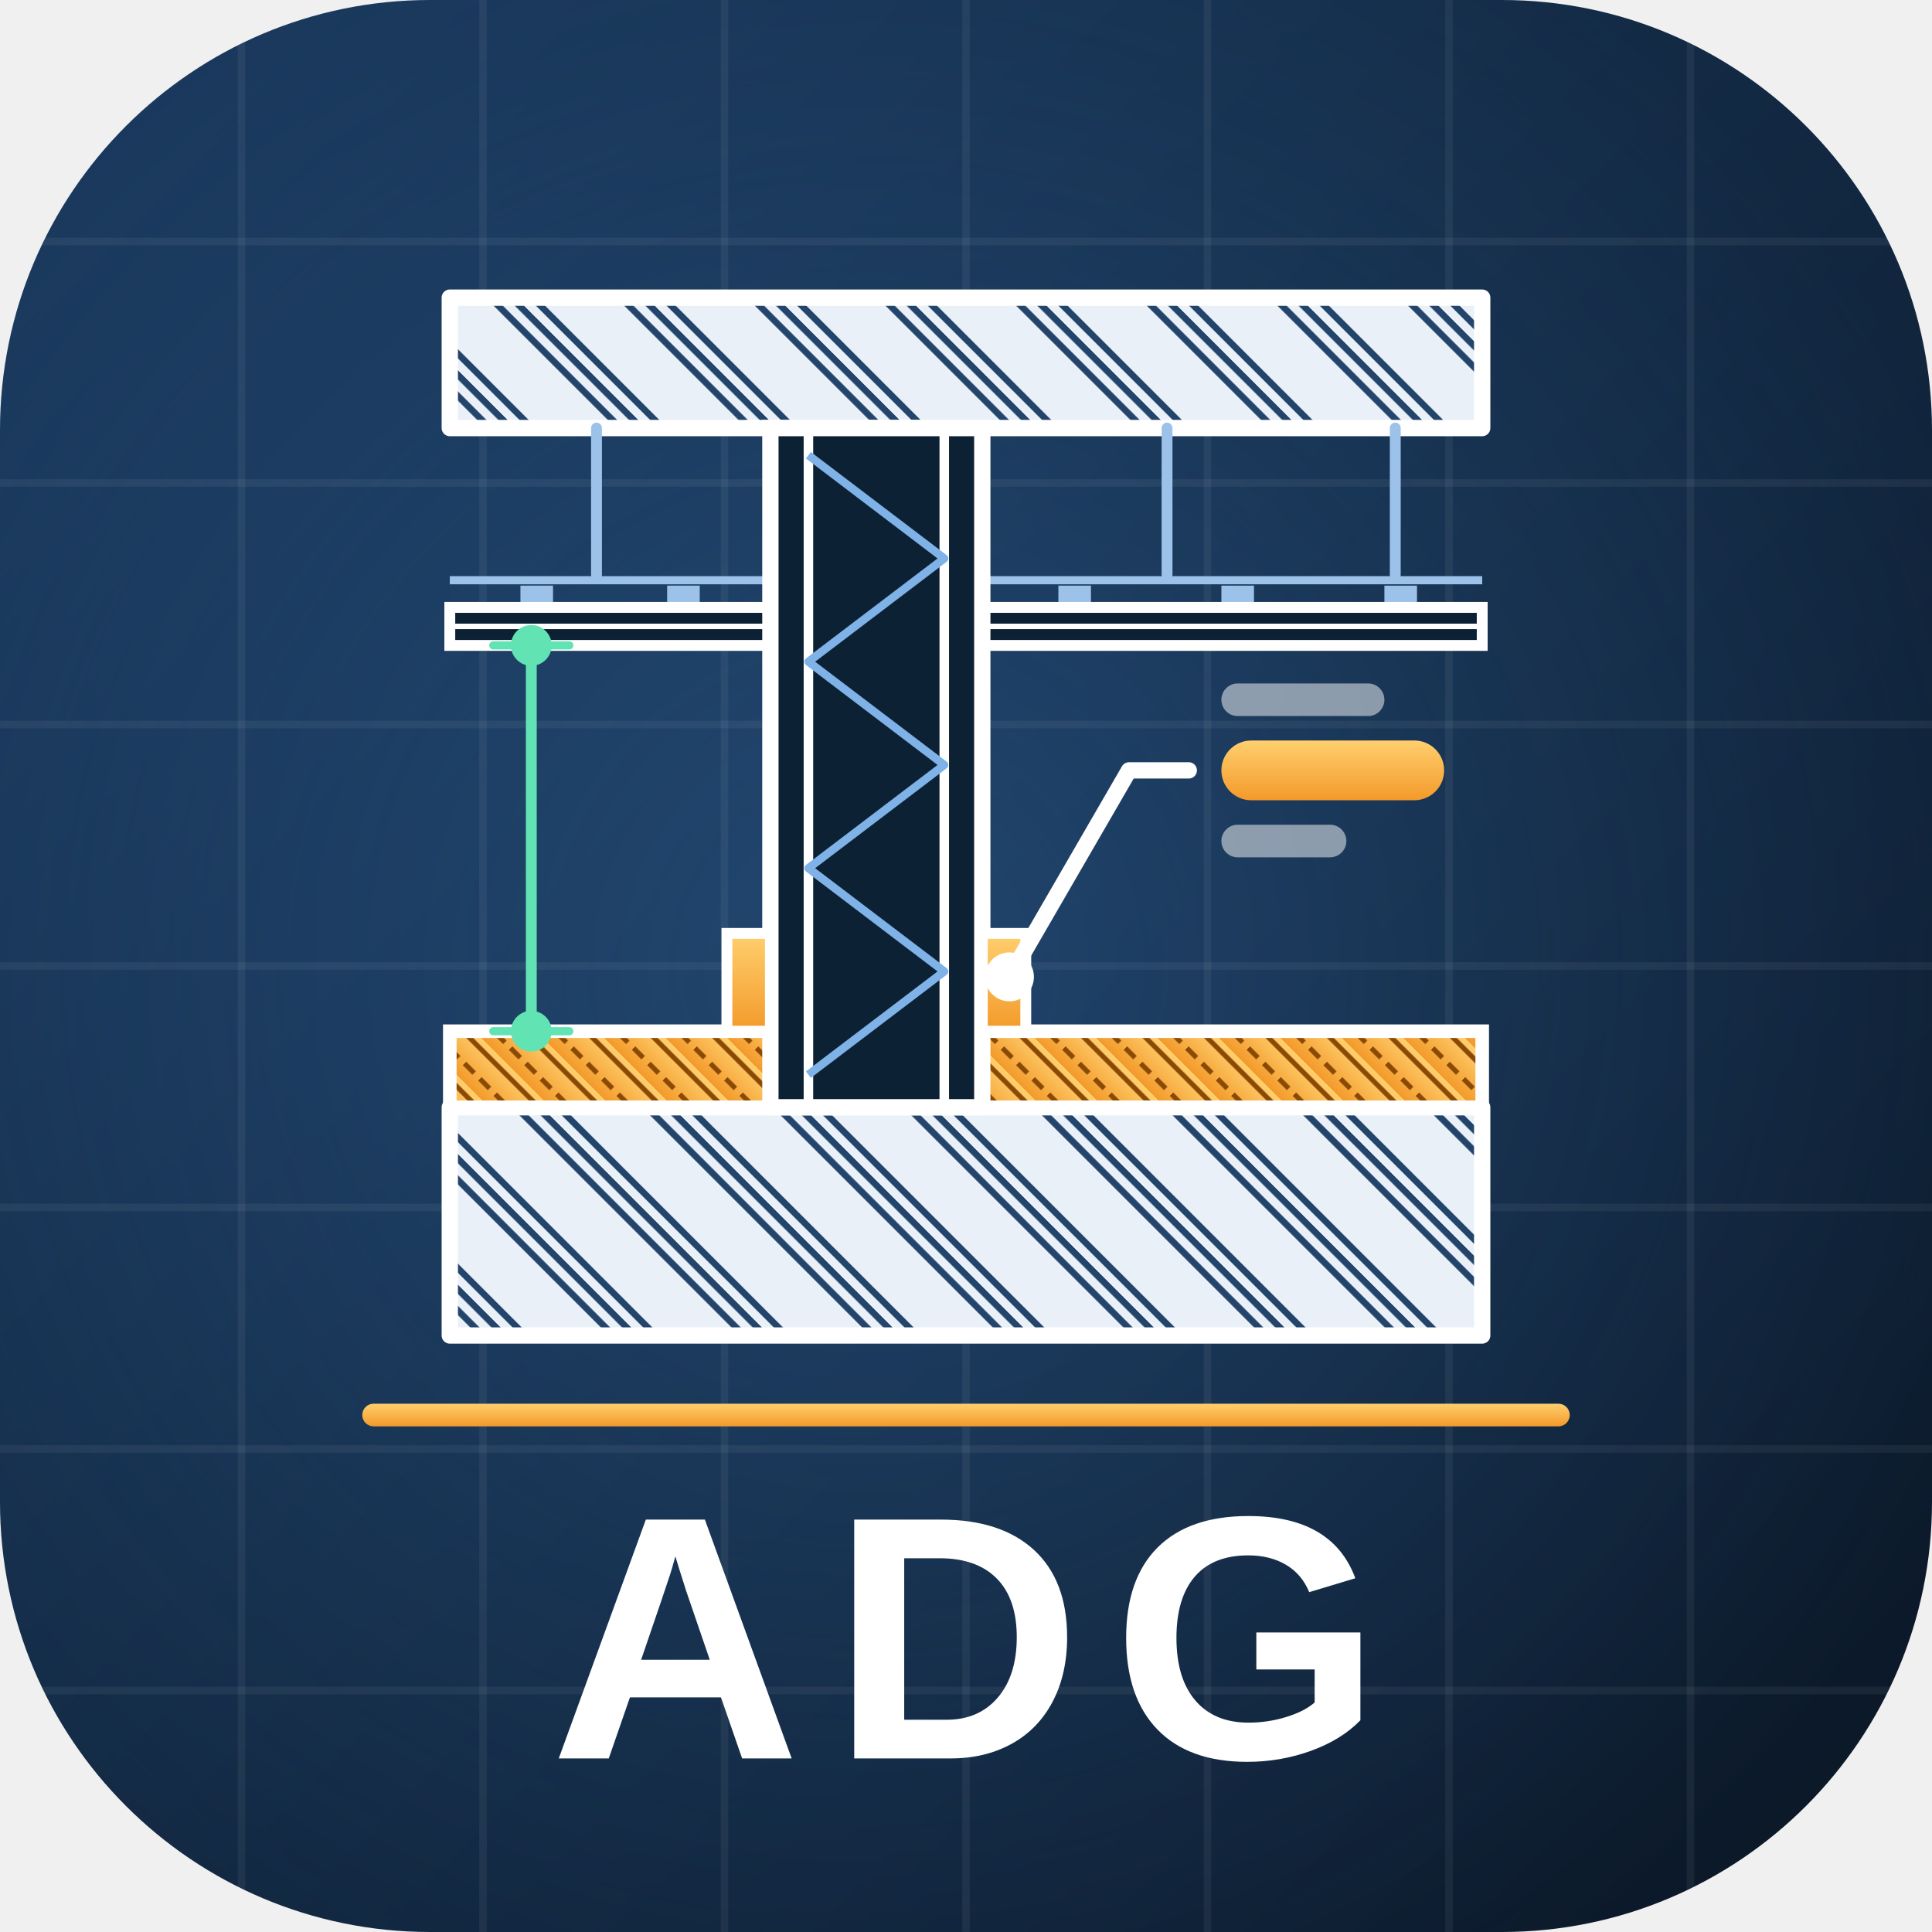
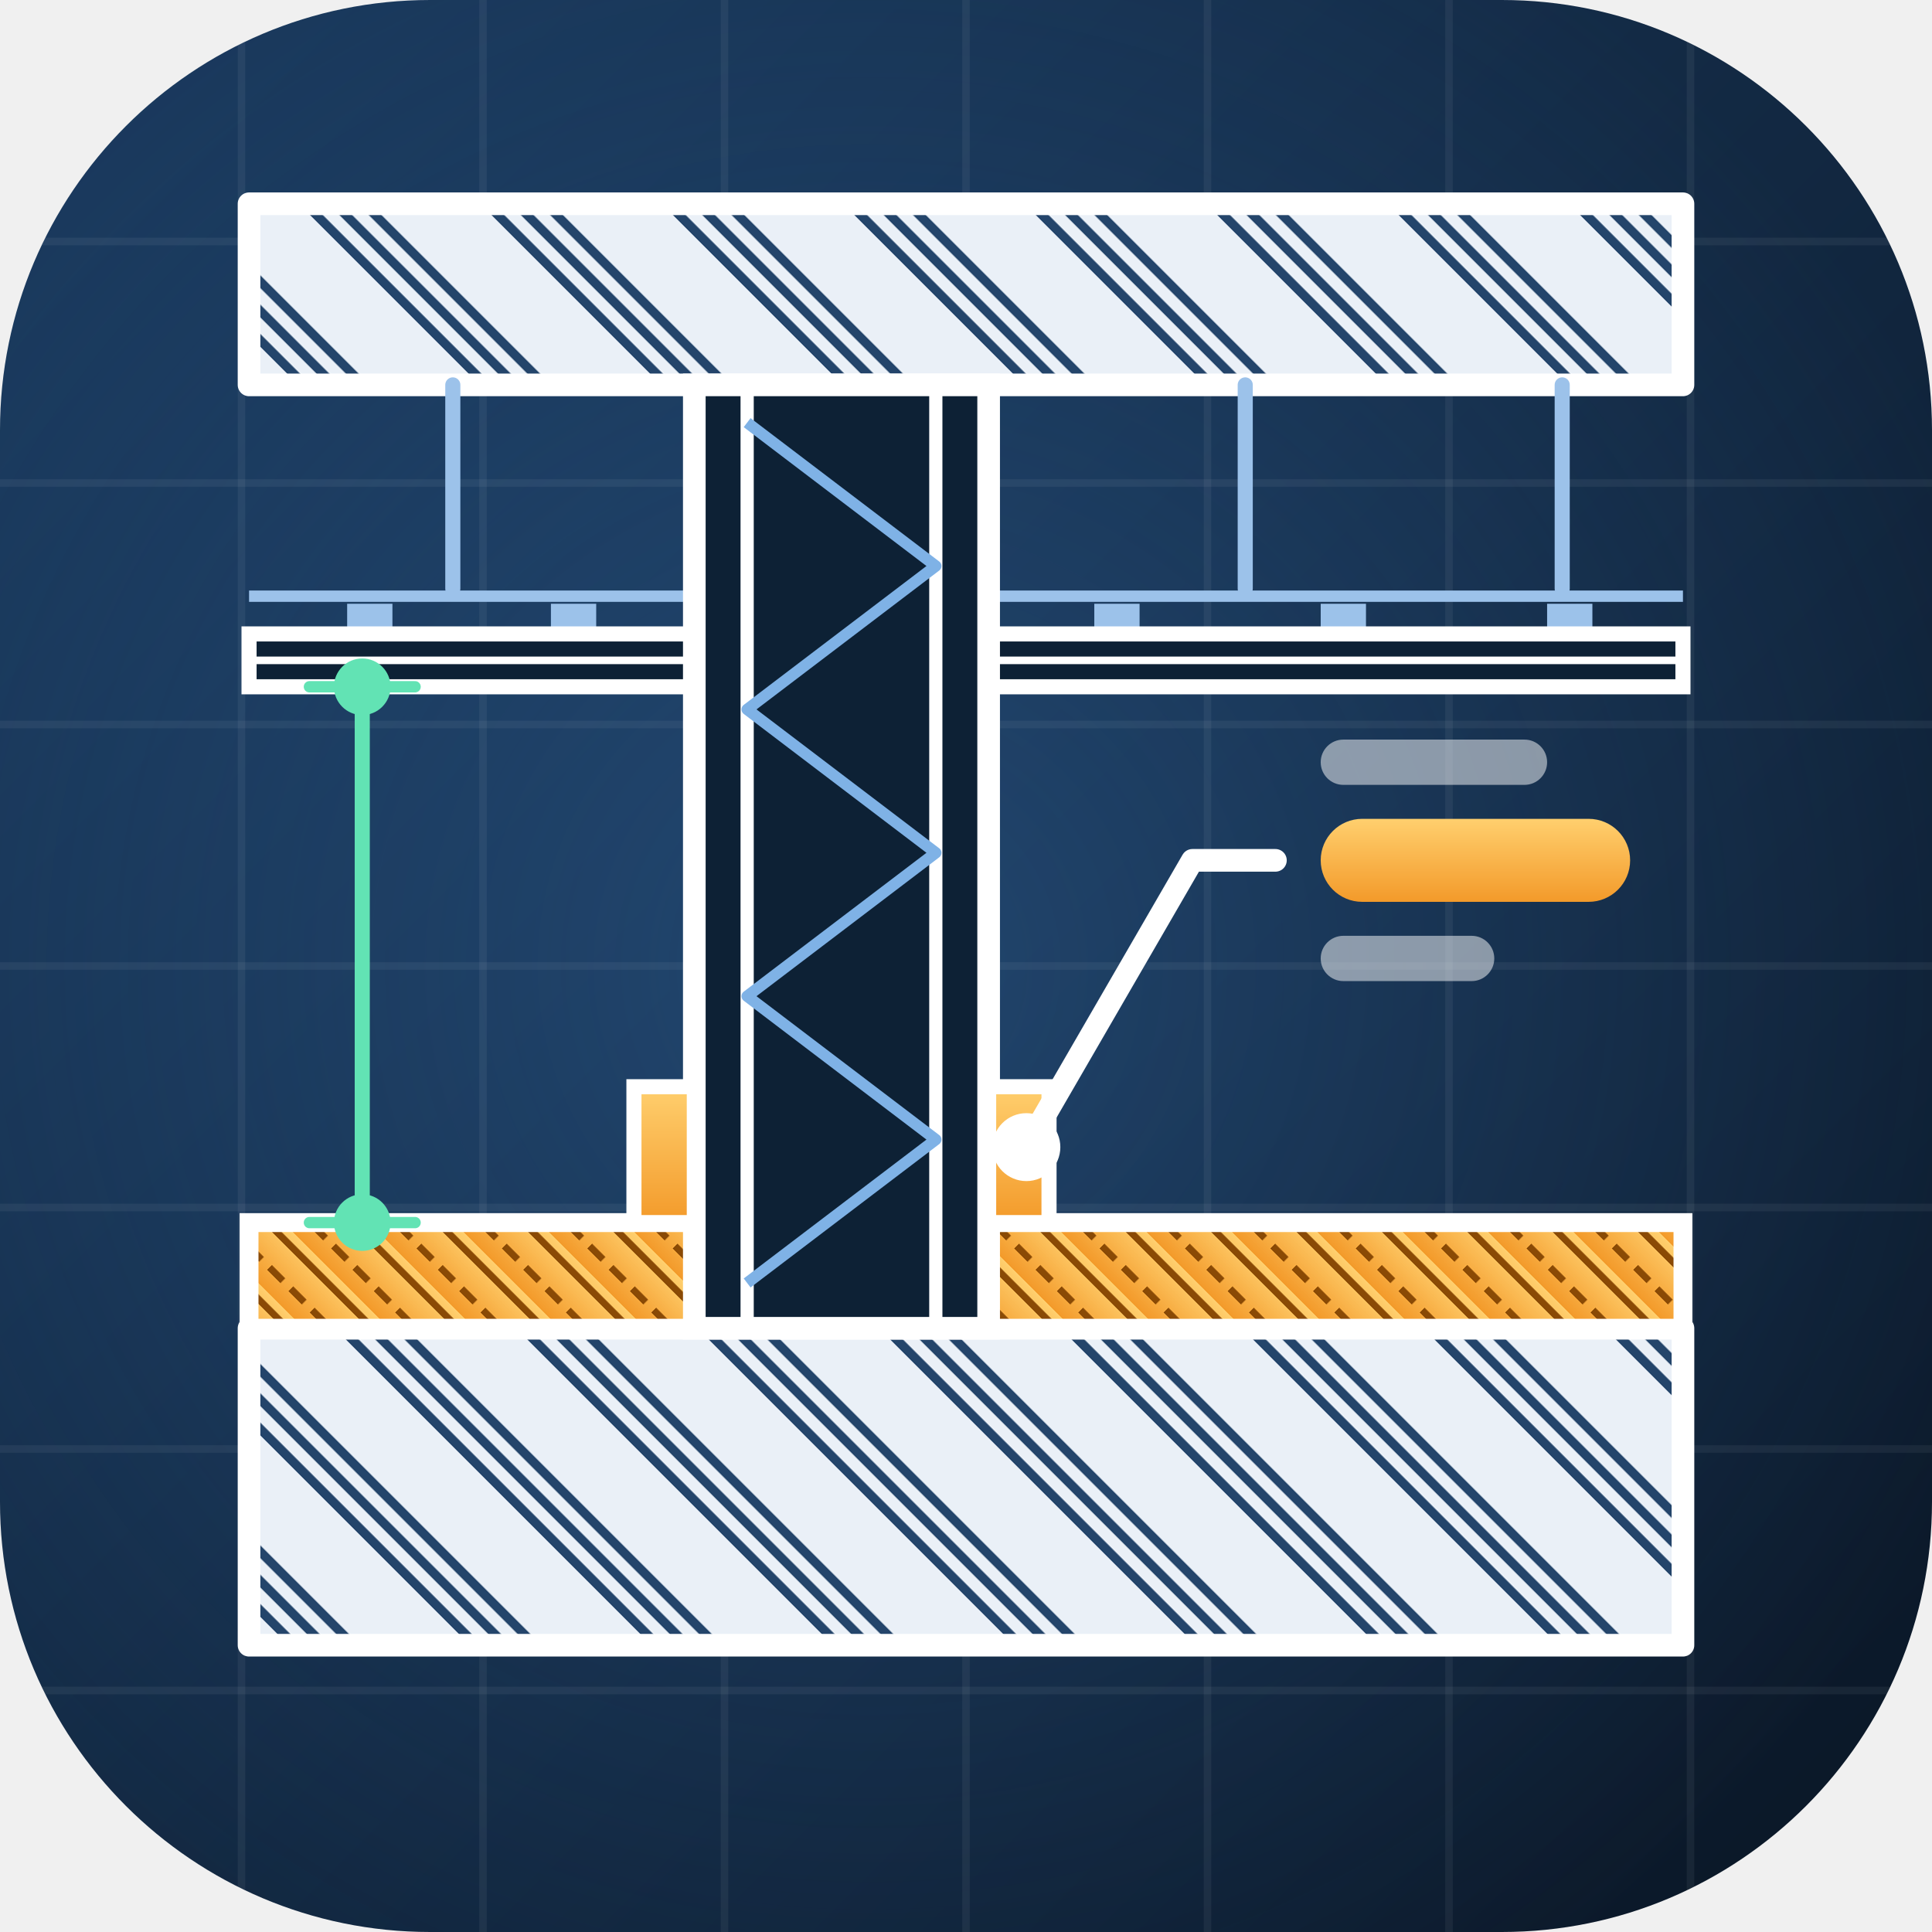
<svg xmlns="http://www.w3.org/2000/svg" viewBox="0 0 512 512">
  <defs>
    <linearGradient id="bg" x1="0" y1="0" x2="1" y2="1">
      <stop offset="0" stop-color="#1a3a5e" />
      <stop offset="1" stop-color="#0a1625" />
    </linearGradient>
    <radialGradient id="glow" cx=".45" cy=".5" r=".62">
      <stop offset="0" stop-color="#3d7cc0" stop-opacity=".35" />
      <stop offset="1" stop-color="#3d7cc0" stop-opacity="0" />
    </radialGradient>
    <linearGradient id="gold" x1="0" y1="0" x2="0" y2="1">
      <stop offset="0" stop-color="#ffcf6e" />
      <stop offset="1" stop-color="#f39a2a" />
    </linearGradient>
    <pattern id="rc" width="34" height="34" patternUnits="userSpaceOnUse" patternTransform="rotate(45)">
      <rect width="34" height="34" fill="#eaf0f7" />
      <line x1="0" y1="4" x2="34" y2="4" stroke="#24456b" stroke-width="2.4" />
      <line x1="0" y1="9.5" x2="34" y2="9.5" stroke="#24456b" stroke-width="2.4" />
      <line x1="0" y1="15" x2="34" y2="15" stroke="#24456b" stroke-width="2.4" />
    </pattern>
    <pattern id="stone" width="16" height="16" patternUnits="userSpaceOnUse" patternTransform="rotate(45)">
      <rect width="16" height="16" fill="url(#gold)" />
      <line x1="0" y1="3" x2="16" y2="3" stroke="#8a4a05" stroke-width="1.8" />
      <line x1="0" y1="11" x2="16" y2="11" stroke="#8a4a05" stroke-width="1.8" stroke-dasharray="5 3" />
    </pattern>
    <clipPath id="tile">
      <rect width="512" height="512" rx="114" />
    </clipPath>
  </defs>
  <g clip-path="url(#tile)">
    <rect width="512" height="512" fill="url(#bg)" />
    <rect width="512" height="512" fill="url(#glow)" />
    <g stroke="#ffffff" stroke-opacity=".055" stroke-width="2">
      <path d="M64 0V512M128 0V512M192 0V512M256 0V512M320 0V512M384 0V512M448 0V512" />
      <path d="M0 64H512M0 128H512M0 192H512M0 256H512M0 320H512M0 384H512M0 448H512" />
    </g>
-     <g transform="translate(256 40) scale(.72) translate(-256 0)">
-       <rect x="66" y="54" width="380" height="48" fill="url(#rc)" stroke="#ffffff" stroke-width="6" stroke-linejoin="round" />
-       <g stroke="#9cc2ea" stroke-width="4" stroke-linecap="round">
-         <line x1="120" y1="102" x2="120" y2="156" />
-         <line x1="330" y1="102" x2="330" y2="156" />
-         <line x1="414" y1="102" x2="414" y2="156" />
-       </g>
-       <line x1="66" y1="158" x2="184" y2="158" stroke="#9cc2ea" stroke-width="3" />
-       <line x1="262" y1="158" x2="446" y2="158" stroke="#9cc2ea" stroke-width="3" />
-       <g fill="#9cc2ea">
-         <rect x="92" y="160" width="12" height="8" />
-         <rect x="146" y="160" width="12" height="8" />
-         <rect x="290" y="160" width="12" height="8" />
-         <rect x="350" y="160" width="12" height="8" />
-         <rect x="410" y="160" width="12" height="8" />
-       </g>
-       <rect x="66" y="168" width="118" height="14" fill="#0d2135" stroke="#ffffff" stroke-width="4" />
-       <rect x="262" y="168" width="184" height="14" fill="#0d2135" stroke="#ffffff" stroke-width="4" />
-       <line x1="66" y1="175" x2="184" y2="175" stroke="#ffffff" stroke-width="2" />
-       <line x1="262" y1="175" x2="446" y2="175" stroke="#ffffff" stroke-width="2" />
-       <rect x="66" y="352" width="380" height="84" fill="url(#rc)" stroke="#ffffff" stroke-width="6" stroke-linejoin="round" />
-       <rect x="66" y="324" width="118" height="28" fill="url(#stone)" stroke="#ffffff" stroke-width="5" />
-       <rect x="262" y="324" width="184" height="28" fill="url(#stone)" stroke="#ffffff" stroke-width="5" />
-       <rect x="184" y="102" width="78" height="250" fill="#0d2135" stroke="#ffffff" stroke-width="6" />
-       <line x1="198" y1="102" x2="198" y2="352" stroke="#ffffff" stroke-width="3.5" />
-       <line x1="248" y1="102" x2="248" y2="352" stroke="#ffffff" stroke-width="3.5" />
-       <polyline points="198,112 248,150 198,188 248,226 198,264 248,302 198,340" fill="none" stroke="#7fb2e6" stroke-width="3" stroke-linejoin="round" />
-       <rect x="168" y="288" width="16" height="36" fill="url(#gold)" stroke="#ffffff" stroke-width="4" />
-       <rect x="262" y="288" width="16" height="36" fill="url(#gold)" stroke="#ffffff" stroke-width="4" />
-       <g stroke="#62e3b4" stroke-linecap="round">
-         <line x1="96" y1="182" x2="96" y2="324" stroke-width="4" />
-         <line x1="82" y1="182" x2="110" y2="182" stroke-width="3" />
-         <line x1="82" y1="324" x2="110" y2="324" stroke-width="3" />
-       </g>
-       <circle cx="96" cy="182" r="7.5" fill="#62e3b4" />
-       <circle cx="96" cy="324" r="7.5" fill="#62e3b4" />
-       <circle cx="272" cy="304" r="9" fill="#ffffff" />
-       <polyline points="272,304 316,228 338,228" fill="none" stroke="#ffffff" stroke-width="6" stroke-linejoin="round" stroke-linecap="round" />
-       <rect x="350" y="217" width="82" height="22" rx="11" fill="url(#gold)" />
-       <rect x="350" y="196" width="60" height="12" rx="6" fill="#ffffff" fill-opacity=".5" />
-       <rect x="350" y="248" width="46" height="12" rx="6" fill="#ffffff" fill-opacity=".5" />
+     <rect x="66" y="54" width="380" height="48" fill="url(#rc)" stroke="#ffffff" stroke-width="6" stroke-linejoin="round" />
+     <g stroke="#9cc2ea" stroke-width="4" stroke-linecap="round">
+       <line x1="120" y1="102" x2="120" y2="156" />
+       <line x1="330" y1="102" x2="330" y2="156" />
+       <line x1="414" y1="102" x2="414" y2="156" />
    </g>
-     <rect x="96" y="372" width="320" height="6" rx="3" fill="url(#gold)" />
-     <text x="256" y="466" text-anchor="middle" font-family="'Arial Black','Segoe UI Black','Helvetica Neue',Arial,sans-serif" font-weight="900" font-size="92" fill="#ffffff" letter-spacing="8">ADG</text>
+     <line x1="66" y1="158" x2="184" y2="158" stroke="#9cc2ea" stroke-width="3" />
+     <line x1="262" y1="158" x2="446" y2="158" stroke="#9cc2ea" stroke-width="3" />
+     <g fill="#9cc2ea">
+       <rect x="92" y="160" width="12" height="8" />
+       <rect x="146" y="160" width="12" height="8" />
+       <rect x="290" y="160" width="12" height="8" />
+       <rect x="350" y="160" width="12" height="8" />
+       <rect x="410" y="160" width="12" height="8" />
+     </g>
+     <rect x="66" y="168" width="118" height="14" fill="#0d2135" stroke="#ffffff" stroke-width="4" />
+     <rect x="262" y="168" width="184" height="14" fill="#0d2135" stroke="#ffffff" stroke-width="4" />
+     <line x1="66" y1="175" x2="184" y2="175" stroke="#ffffff" stroke-width="2" />
+     <line x1="262" y1="175" x2="446" y2="175" stroke="#ffffff" stroke-width="2" />
+     <rect x="66" y="352" width="380" height="84" fill="url(#rc)" stroke="#ffffff" stroke-width="6" stroke-linejoin="round" />
+     <rect x="66" y="324" width="118" height="28" fill="url(#stone)" stroke="#ffffff" stroke-width="5" />
+     <rect x="262" y="324" width="184" height="28" fill="url(#stone)" stroke="#ffffff" stroke-width="5" />
+     <rect x="184" y="102" width="78" height="250" fill="#0d2135" stroke="#ffffff" stroke-width="6" />
+     <line x1="198" y1="102" x2="198" y2="352" stroke="#ffffff" stroke-width="3.5" />
+     <line x1="248" y1="102" x2="248" y2="352" stroke="#ffffff" stroke-width="3.5" />
+     <polyline points="198,112 248,150 198,188 248,226 198,264 248,302 198,340" fill="none" stroke="#7fb2e6" stroke-width="3" stroke-linejoin="round" />
+     <rect x="168" y="288" width="16" height="36" fill="url(#gold)" stroke="#ffffff" stroke-width="4" />
+     <rect x="262" y="288" width="16" height="36" fill="url(#gold)" stroke="#ffffff" stroke-width="4" />
+     <g stroke="#62e3b4" stroke-linecap="round">
+       <line x1="96" y1="182" x2="96" y2="324" stroke-width="4" />
+       <line x1="82" y1="182" x2="110" y2="182" stroke-width="3" />
+       <line x1="82" y1="324" x2="110" y2="324" stroke-width="3" />
+     </g>
+     <circle cx="96" cy="182" r="7.5" fill="#62e3b4" />
+     <circle cx="96" cy="324" r="7.5" fill="#62e3b4" />
+     <circle cx="272" cy="304" r="9" fill="#ffffff" />
+     <polyline points="272,304 316,228 338,228" fill="none" stroke="#ffffff" stroke-width="6" stroke-linejoin="round" stroke-linecap="round" />
+     <rect x="350" y="217" width="82" height="22" rx="11" fill="url(#gold)" />
+     <rect x="350" y="196" width="60" height="12" rx="6" fill="#ffffff" fill-opacity=".5" />
+     <rect x="350" y="248" width="46" height="12" rx="6" fill="#ffffff" fill-opacity=".5" />
  </g>
</svg>
